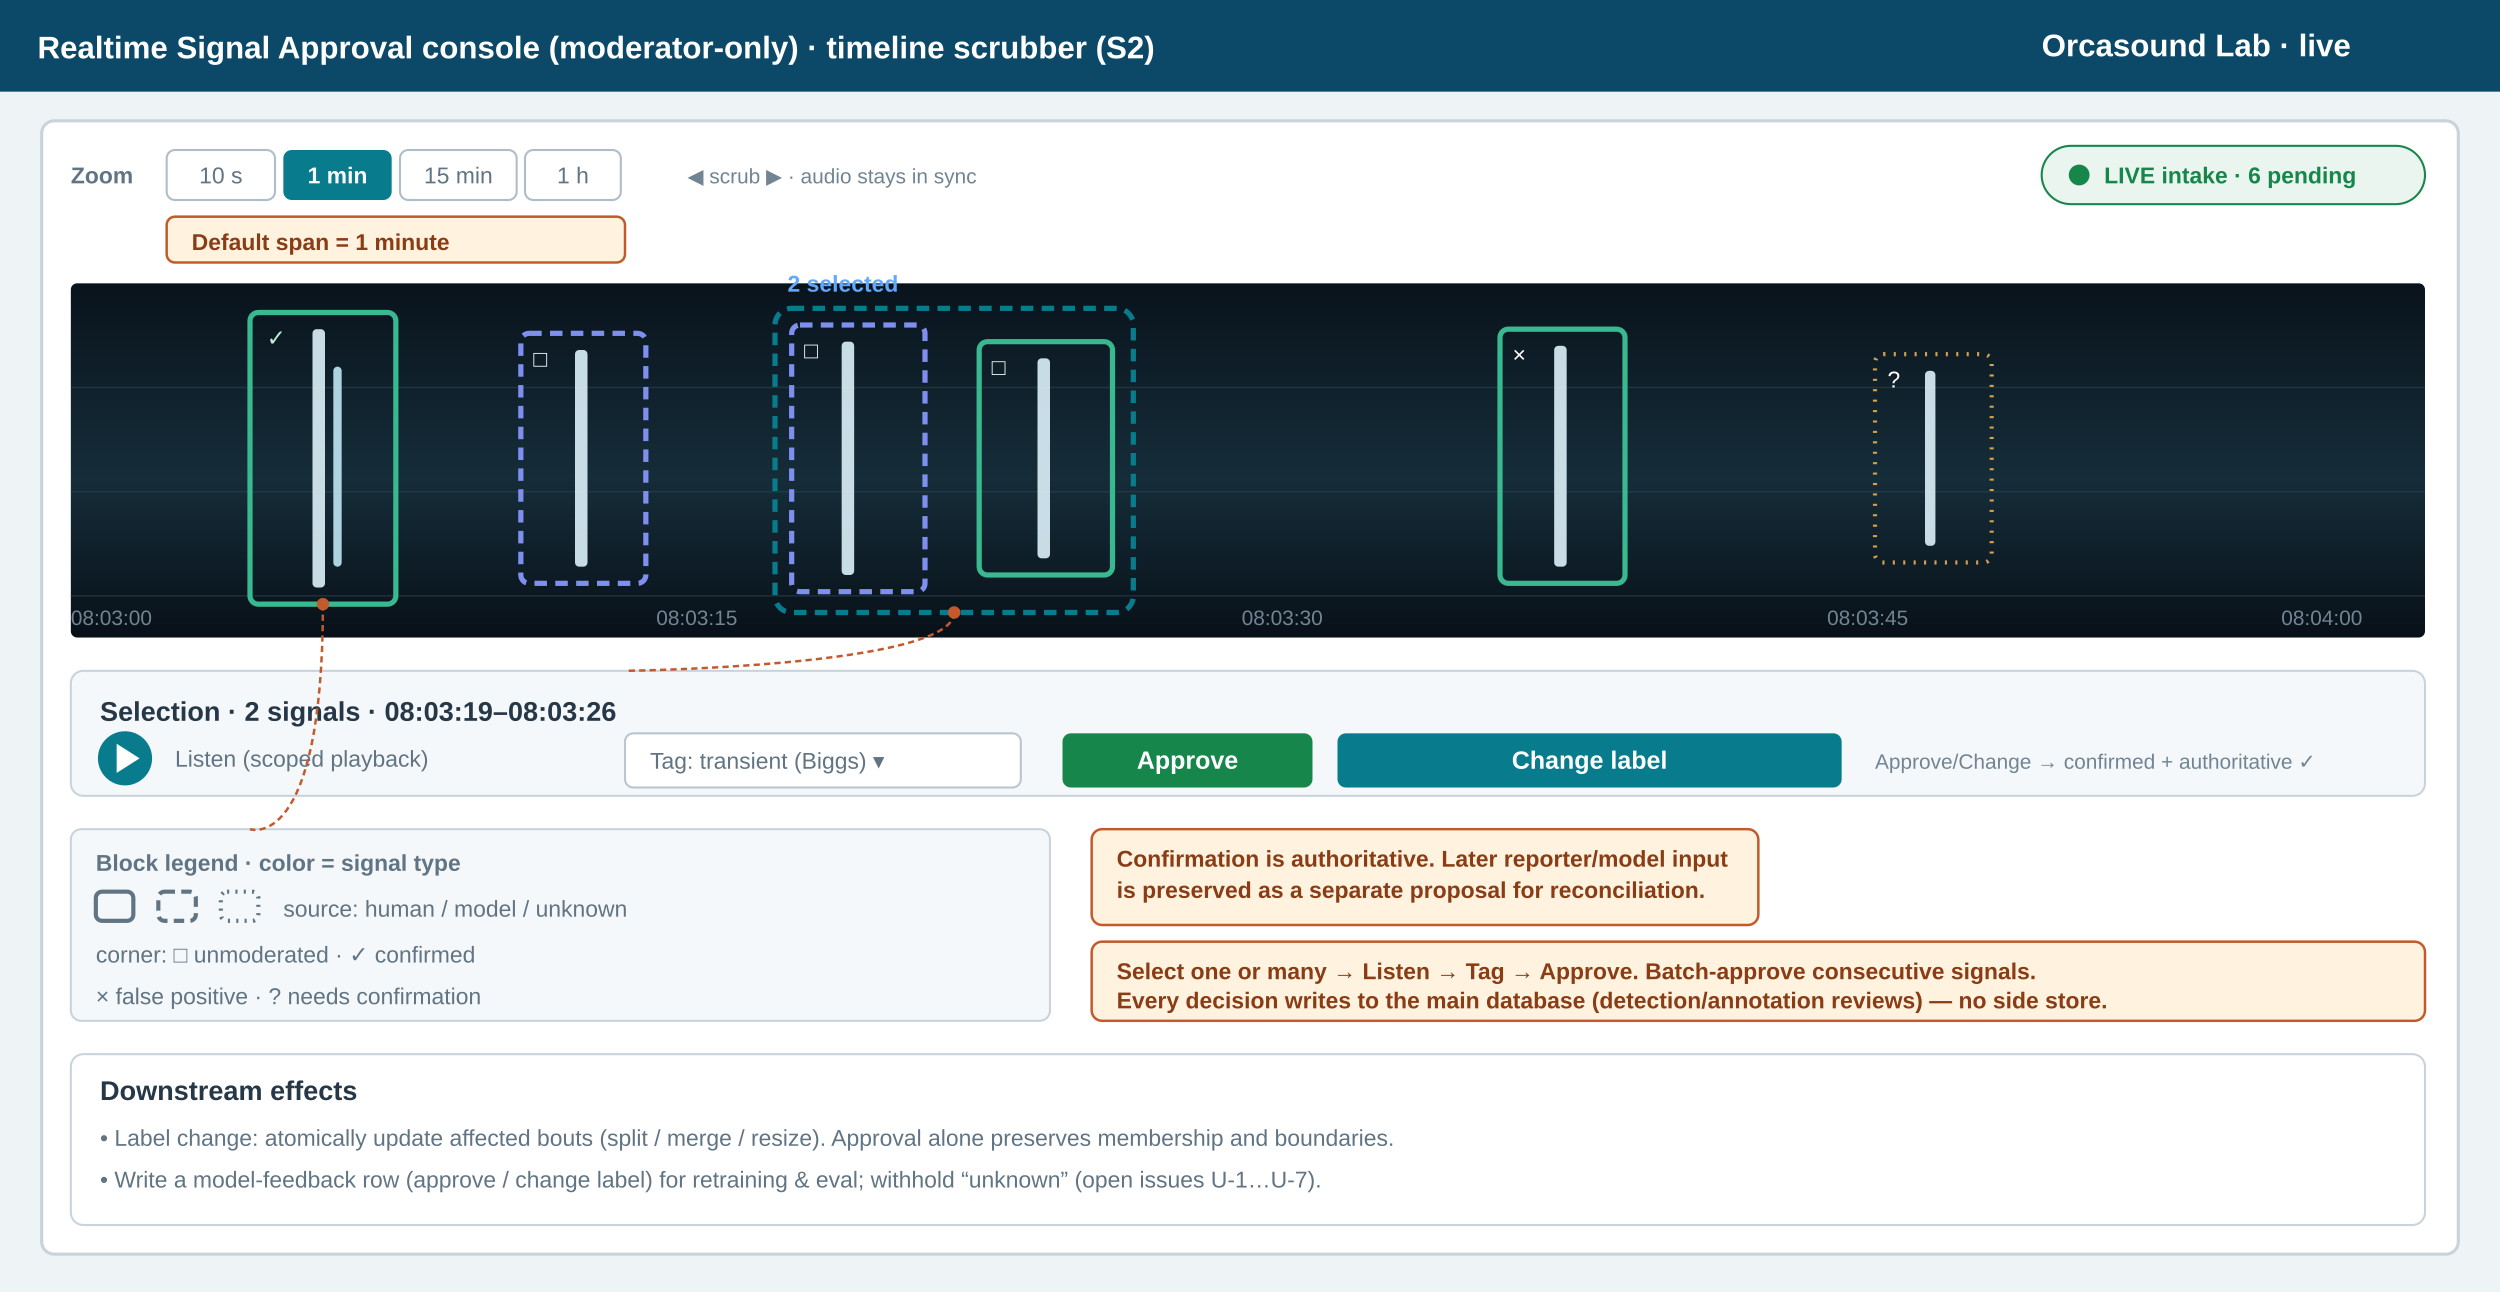
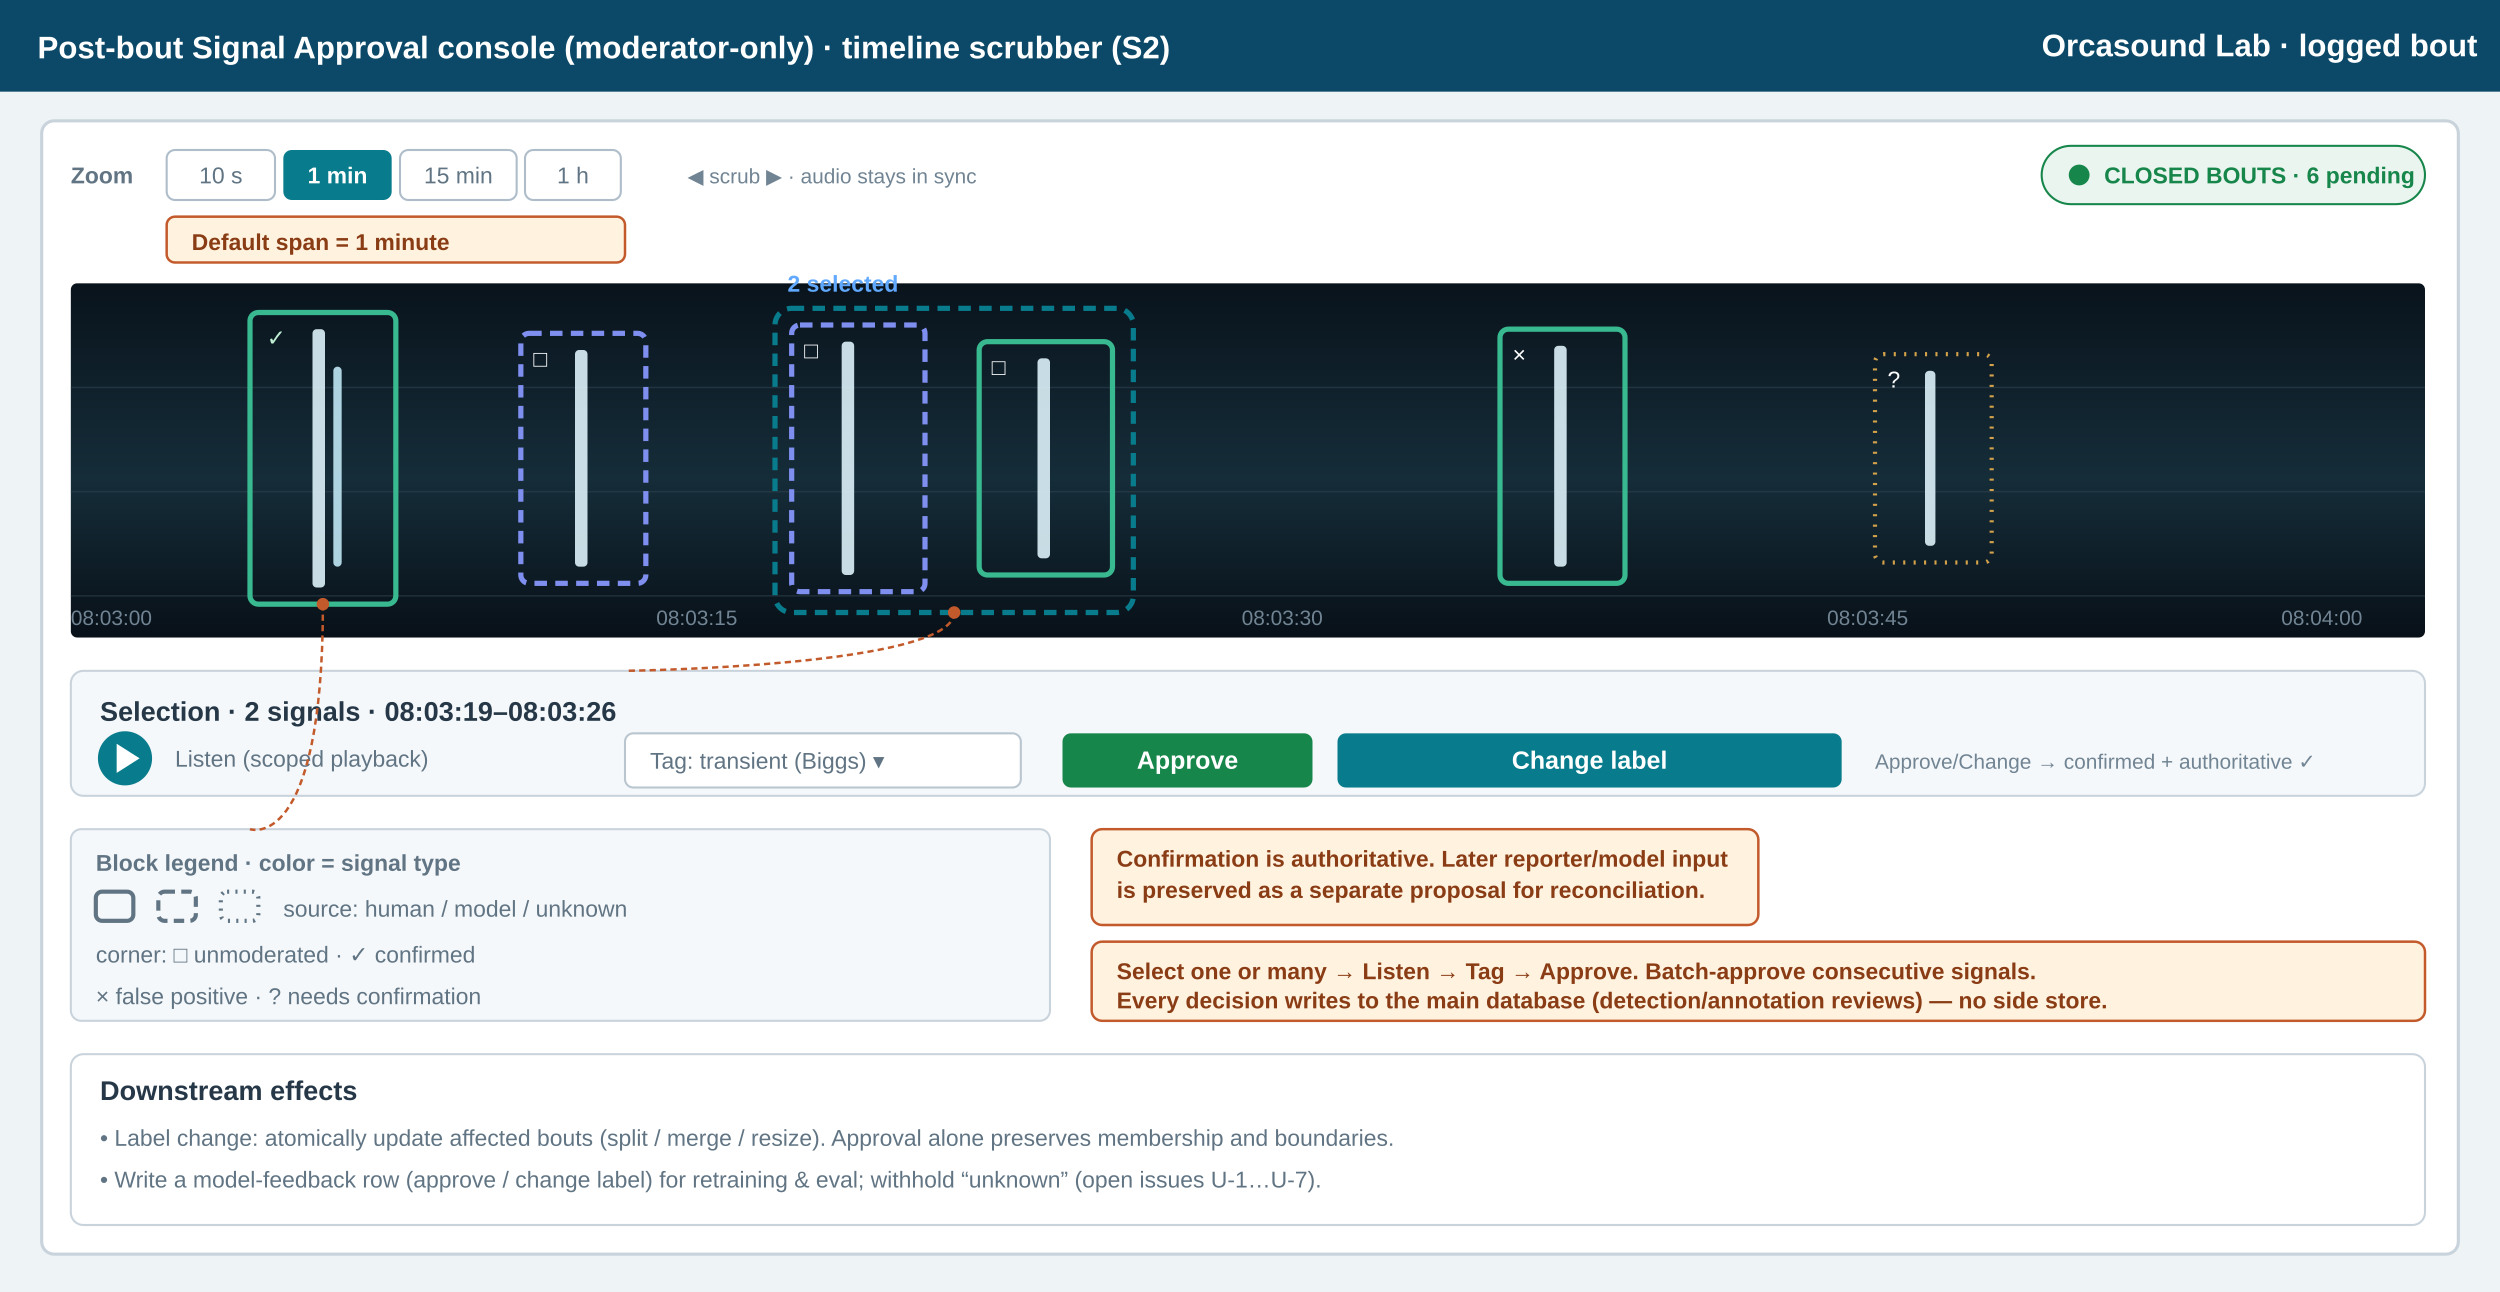
<svg xmlns="http://www.w3.org/2000/svg" width="1200" height="620" viewBox="0 0 1200 620" font-family="Segoe UI, Arial, sans-serif">
  <defs>
    <style>
      .panel{fill:#fff;stroke:#c9d3dc;stroke-width:1.5}.navy{fill:#0c4968}.title{fill:#fff;font-size:15px;font-weight:700}.label{fill:#263847;font-size:13px}.small{fill:#607483;font-size:11px}.tiny{fill:#718493;font-size:10px}.chip{fill:#e8f4f8;stroke:#91bed0}.axis{stroke:#91a3b1;stroke-width:1}.grid{stroke:#30434f;stroke-width:.7;opacity:.55}
      .callout{fill:#fff3e0;stroke:#c25a2b;stroke-width:1.2}.calloutText{fill:#8a3c15;font-size:11px;font-weight:600}.leader{stroke:#c25a2b;stroke-width:1.2;stroke-dasharray:3 2;fill:none}.cdot{fill:#c25a2b}
      .ok{fill:#17864b;font-size:11px;font-weight:700}.amber{fill:#b05b22;font-size:11px;font-weight:700}.button{fill:#087c8c}.green{fill:#17864b}.sel{stroke:#087c8c;stroke-width:2.5;fill:none}
    </style>
    <linearGradient id="spec" x1="0" y1="0" x2="0" y2="1">
      <stop offset="0" stop-color="#09131c" />
      <stop offset=".55" stop-color="#152d39" />
      <stop offset="1" stop-color="#081018" />
    </linearGradient>
    <pattern id="hatch" width="6" height="6" patternTransform="rotate(45)" patternUnits="userSpaceOnUse">
      <rect width="6" height="6" fill="#26424f" />
      <line x1="0" y1="0" x2="0" y2="6" stroke="#5c7d8c" stroke-width="2" />
    </pattern>
  </defs>
  <rect width="1200" height="620" fill="#eef3f6" />
  <rect width="1200" height="44" class="navy" />
-   <text x="18" y="28" class="title" font-size="17">Realtime Signal Approval console (moderator-only) · timeline scrubber (S2)</text>
-   <text x="980" y="27" class="title" font-size="12">Orcasound Lab · live</text>
+   <text x="18" y="28" class="title" font-size="17">Post-bout Signal Approval console (moderator-only) · timeline scrubber (S2)</text>
+   <text x="980" y="27" class="title" font-size="12">Orcasound Lab · logged bout</text>
  <rect x="20" y="58" width="1160" height="544" rx="6" class="panel" />
  <text x="34" y="88" class="small" font-weight="700">Zoom</text>
  <g>
    <rect x="80" y="72" width="52" height="24" rx="4" fill="#fff" stroke="#aebdc9" />
    <text x="106" y="88" class="small" text-anchor="middle">10 s</text>
    <rect x="136" y="72" width="52" height="24" rx="4" class="button" />
    <text x="162" y="88" fill="#fff" font-size="11" font-weight="700" text-anchor="middle">1 min</text>
    <rect x="192" y="72" width="56" height="24" rx="4" fill="#fff" stroke="#aebdc9" />
    <text x="220" y="88" class="small" text-anchor="middle">15 min</text>
    <rect x="252" y="72" width="46" height="24" rx="4" fill="#fff" stroke="#aebdc9" />
    <text x="275" y="88" class="small" text-anchor="middle">1 h</text>
  </g>
  <text x="330" y="88" class="tiny">◀ scrub ▶ · audio stays in sync</text>
  <rect x="980" y="70" width="184" height="28" rx="14" fill="#eaf5ef" stroke="#17864b" />
  <circle cx="998" cy="84" r="5" class="green" />
-   <text x="1010" y="88" class="ok">LIVE intake · 6 pending</text>
+   <text x="1010" y="88" class="ok">CLOSED BOUTS · 6 pending</text>
  <rect x="80" y="104" width="220" height="22" rx="4" class="callout" />
  <text x="92" y="120" class="calloutText">Default span = 1 minute</text>
  <rect x="34" y="136" width="1130" height="170" rx="3" fill="url(#spec)" />
  <g class="grid">
    <line x1="34" y1="186" x2="1164" y2="186" />
    <line x1="34" y1="236" x2="1164" y2="236" />
    <line x1="34" y1="286" x2="1164" y2="286" />
  </g>
  <g class="tiny" fill="#a9c4d1">
    <text x="34" y="300">08:03:00</text>
    <text x="315" y="300">08:03:15</text>
    <text x="596" y="300">08:03:30</text>
    <text x="877" y="300">08:03:45</text>
    <text x="1095" y="300">08:04:00</text>
  </g>
  <g opacity=".9" fill="#dcf1f8">
    <rect x="150" y="158" width="6" height="124" rx="2" />
    <rect x="160" y="176" width="4" height="96" rx="2" fill="#bfe6f4" />
    <rect x="276" y="168" width="6" height="104" rx="2" />
    <rect x="404" y="164" width="6" height="112" rx="2" />
    <rect x="498" y="172" width="6" height="96" rx="2" />
    <rect x="746" y="166" width="6" height="106" rx="2" />
    <rect x="924" y="178" width="5" height="84" rx="2" />
  </g>
  <rect x="120" y="150" width="70" height="140" rx="4" fill="none" stroke="#39b98f" stroke-width="2.5" />
  <text x="128" y="166" fill="#bff0d3" font-size="11">✓</text>
  <rect x="250" y="160" width="60" height="120" rx="4" fill="none" stroke="#7f8ff0" stroke-width="2.5" stroke-dasharray="6 4" />
  <text x="256" y="176" fill="#fff" font-size="11">□</text>
  <rect x="380" y="156" width="64" height="128" rx="4" fill="none" stroke="#7f8ff0" stroke-width="2.5" stroke-dasharray="6 4" />
  <text x="386" y="172" fill="#fff" font-size="11">□</text>
  <rect x="470" y="164" width="64" height="112" rx="4" fill="none" stroke="#39b98f" stroke-width="2.5" />
  <text x="476" y="180" fill="#fff" font-size="11">□</text>
  <rect x="372" y="148" width="172" height="146" rx="8" class="sel" stroke-dasharray="6 4" />
  <text x="378" y="140" fill="#61a9ff" font-size="11" font-weight="700">2 selected</text>
  <rect x="720" y="158" width="60" height="122" rx="4" fill="none" stroke="#39b98f" stroke-width="2.5" />
  <text x="726" y="174" fill="#fff" font-size="11">×</text>
  <rect x="900" y="170" width="56" height="100" rx="4" fill="none" stroke="#d3a24a" stroke-width="2" stroke-dasharray="1 4" />
  <text x="906" y="186" fill="#fff" font-size="11">?</text>
  <rect x="34" y="322" width="1130" height="60" rx="6" fill="#f5f8fa" stroke="#c9d3dc" />
  <text x="48" y="346" class="label" font-weight="700">Selection · 2 signals · 08:03:19–08:03:26</text>
  <circle cx="60" cy="364" r="13" class="button" />
  <path d="M56 357l11 7-11 7z" fill="#fff" />
  <text x="84" y="368" class="small">Listen (scoped playback)</text>
  <rect x="300" y="352" width="190" height="26" rx="4" fill="#fff" stroke="#b9c6cf" />
  <text x="312" y="369" class="small">Tag: transient (Biggs) ▾</text>
  <rect x="510" y="352" width="120" height="26" rx="4" class="green" />
  <text x="570" y="369" fill="#fff" font-size="12" font-weight="700" text-anchor="middle">Approve</text>
  <rect x="642" y="352" width="242" height="26" rx="4" class="button" />
  <text x="763" y="369" fill="#fff" font-size="12" font-weight="700" text-anchor="middle">Change label</text>
  <text x="900" y="369" class="tiny">Approve/Change → confirmed + authoritative ✓</text>
  <rect x="34" y="398" width="470" height="92" rx="5" fill="#f5f8fa" stroke="#c9d3dc" />
  <text x="46" y="418" class="small" font-weight="700">Block legend · color = signal type</text>
  <rect x="46" y="428" width="18" height="14" rx="3" fill="none" stroke="#607483" stroke-width="2" />
  <rect x="76" y="428" width="18" height="14" rx="3" fill="none" stroke="#607483" stroke-width="2" stroke-dasharray="5 3" />
  <rect x="106" y="428" width="18" height="14" rx="3" fill="none" stroke="#607483" stroke-width="2" stroke-dasharray="1 3" />
  <text x="136" y="440" class="small">source: human / model / unknown</text>
  <text x="46" y="462" class="small">corner: □ unmoderated · ✓ confirmed</text>
  <text x="46" y="482" class="small">× false positive · ? needs confirmation</text>
  <path class="leader" d="M155 290 C155 410 120 398 120 398" />
  <circle cx="155" cy="290" r="3" class="cdot" />
  <rect x="524" y="398" width="320" height="46" rx="5" class="callout" />
  <text x="536" y="416" class="calloutText">Confirmation is authoritative. Later reporter/model input</text>
  <text x="536" y="431" class="calloutText">is preserved as a separate proposal for reconciliation.</text>
  <path class="leader" d="M458 294 C458 320 300 322 300 322" />
  <circle cx="458" cy="294" r="3" class="cdot" />
  <rect x="524" y="452" width="640" height="38" rx="5" class="callout" />
  <text x="536" y="470" class="calloutText">Select one or many → Listen → Tag → Approve. Batch-approve consecutive signals.</text>
  <text x="536" y="484" class="calloutText">Every decision writes to the main database (detection/annotation reviews) — no side store.</text>
  <rect x="34" y="506" width="1130" height="82" rx="6" fill="#fff" stroke="#c9d3dc" />
  <text x="48" y="528" class="label" font-weight="700">Downstream effects</text>
  <text x="48" y="550" class="small">• Label change: atomically update affected bouts (split / merge / resize). Approval alone preserves membership and boundaries.</text>
  <text x="48" y="570" class="small">• Write a model-feedback row (approve / change label) for retraining &amp; eval; withhold “unknown” (open issues U-1…U-7).</text>
</svg>
